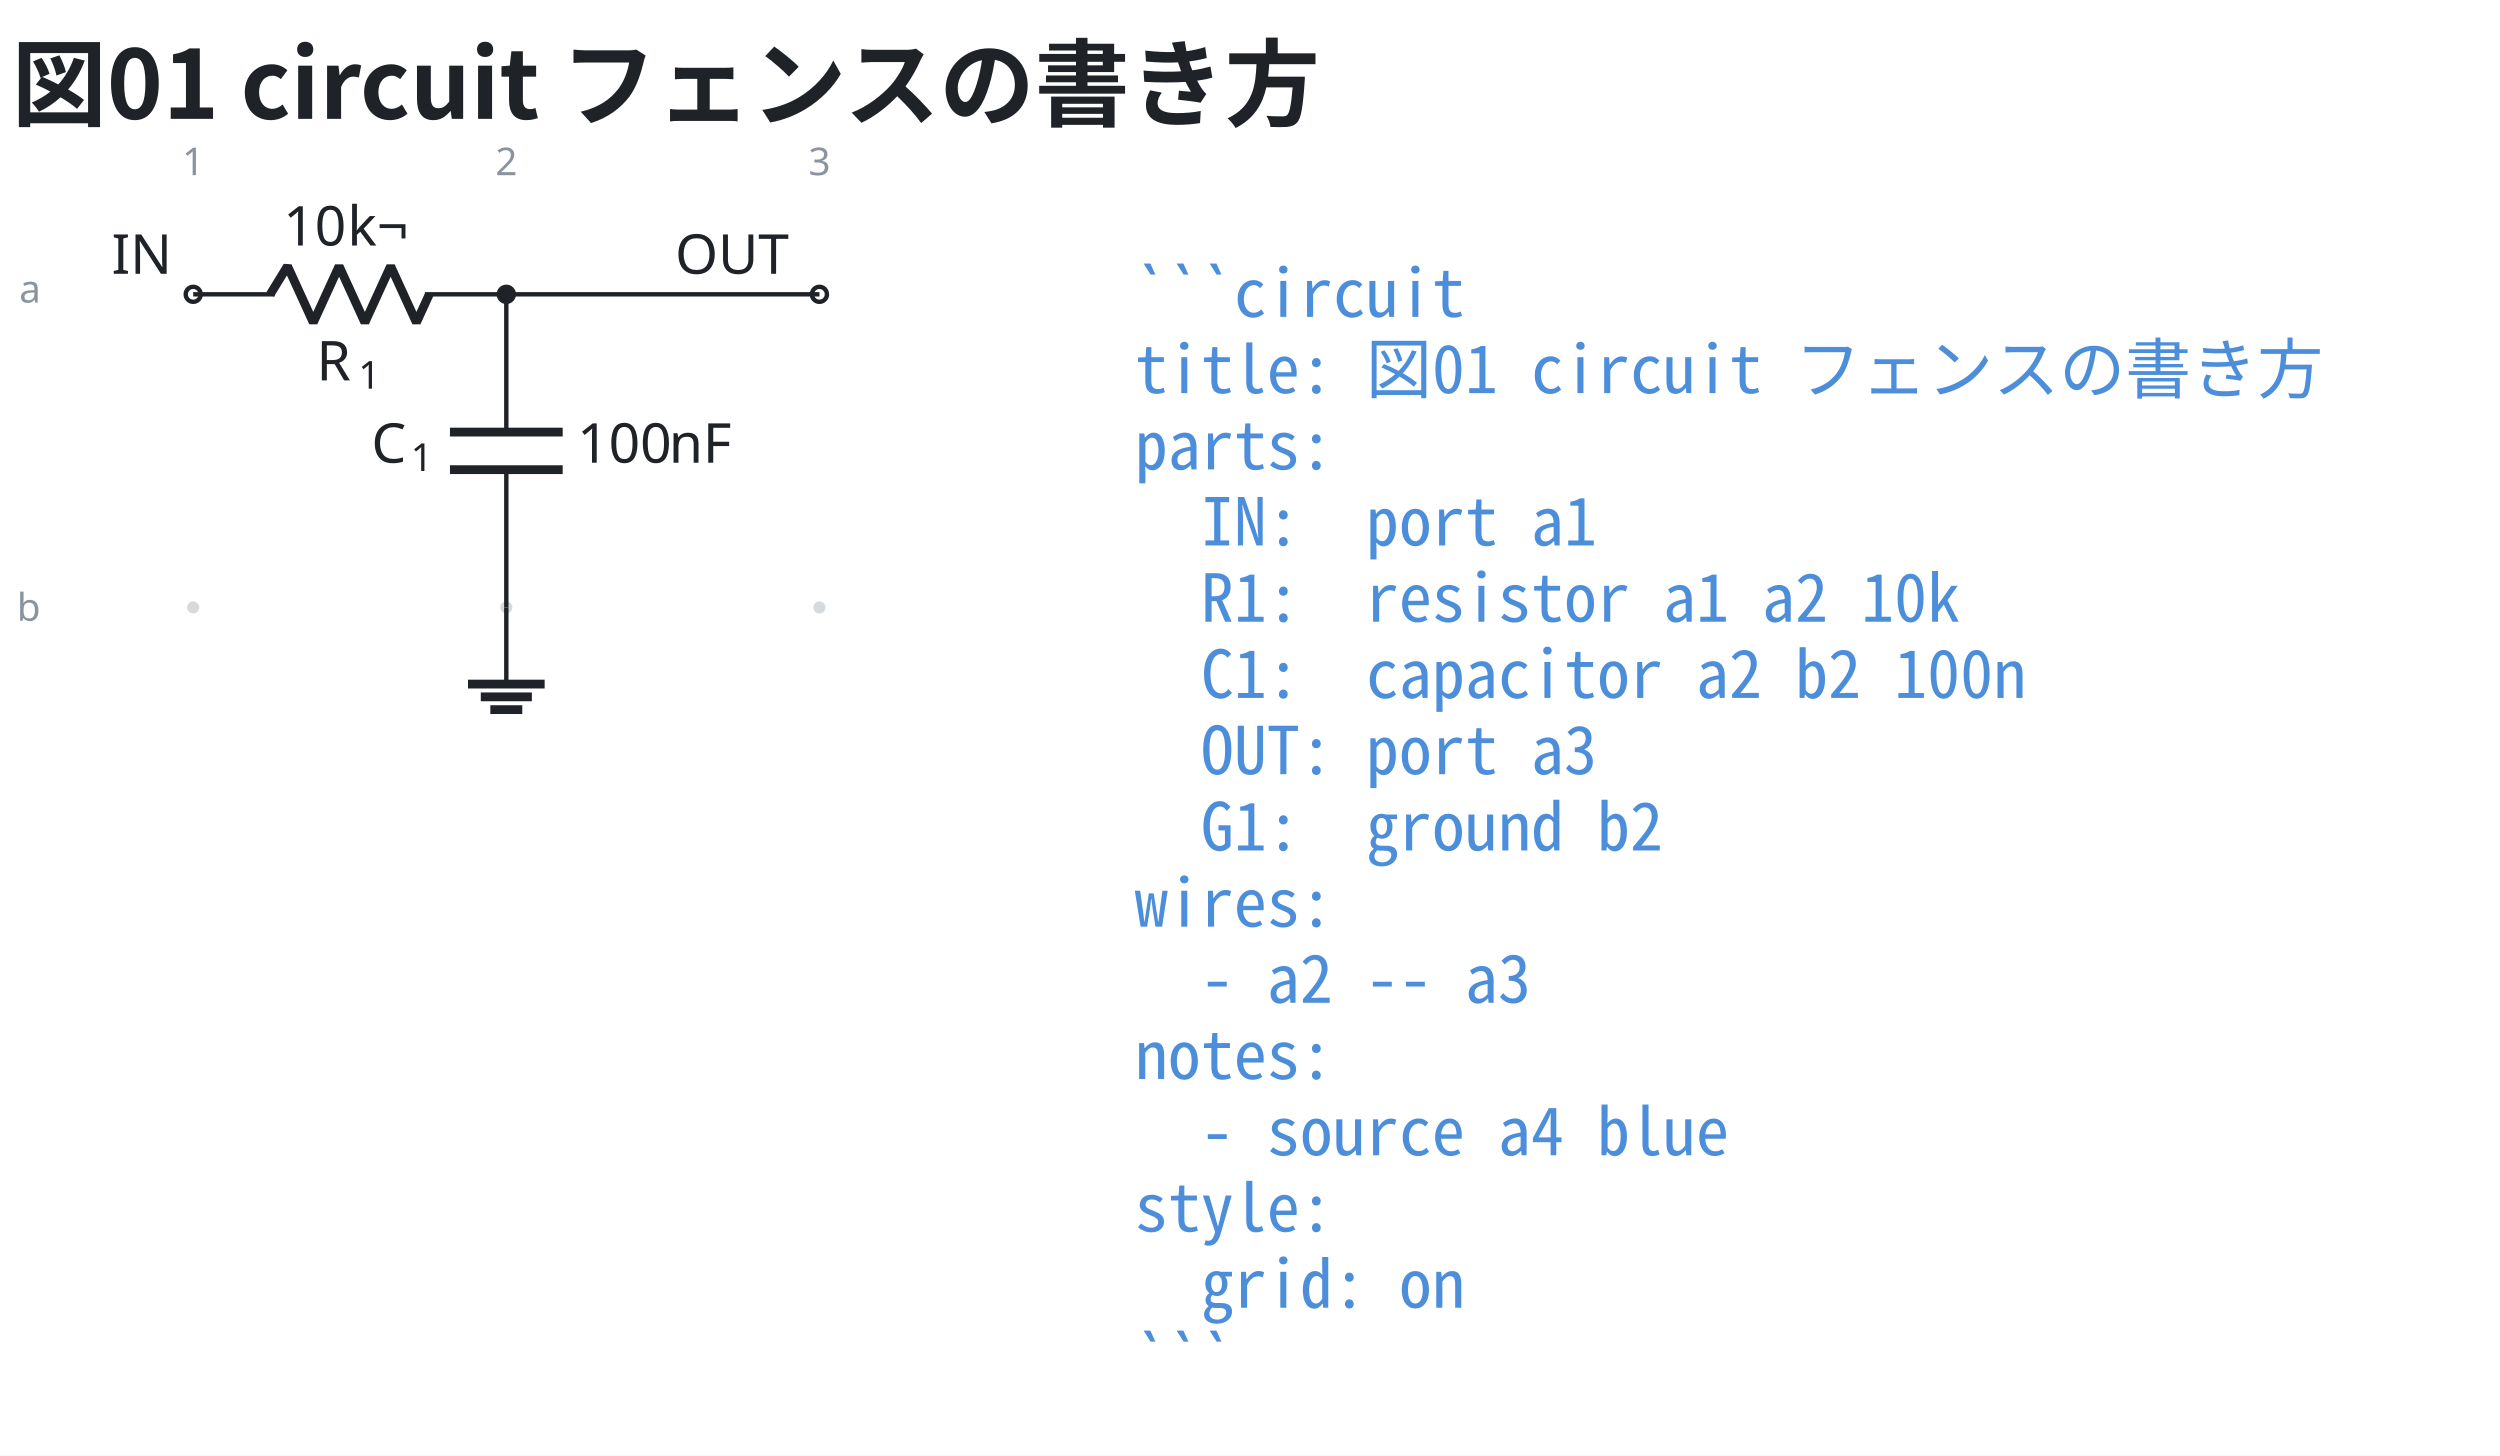
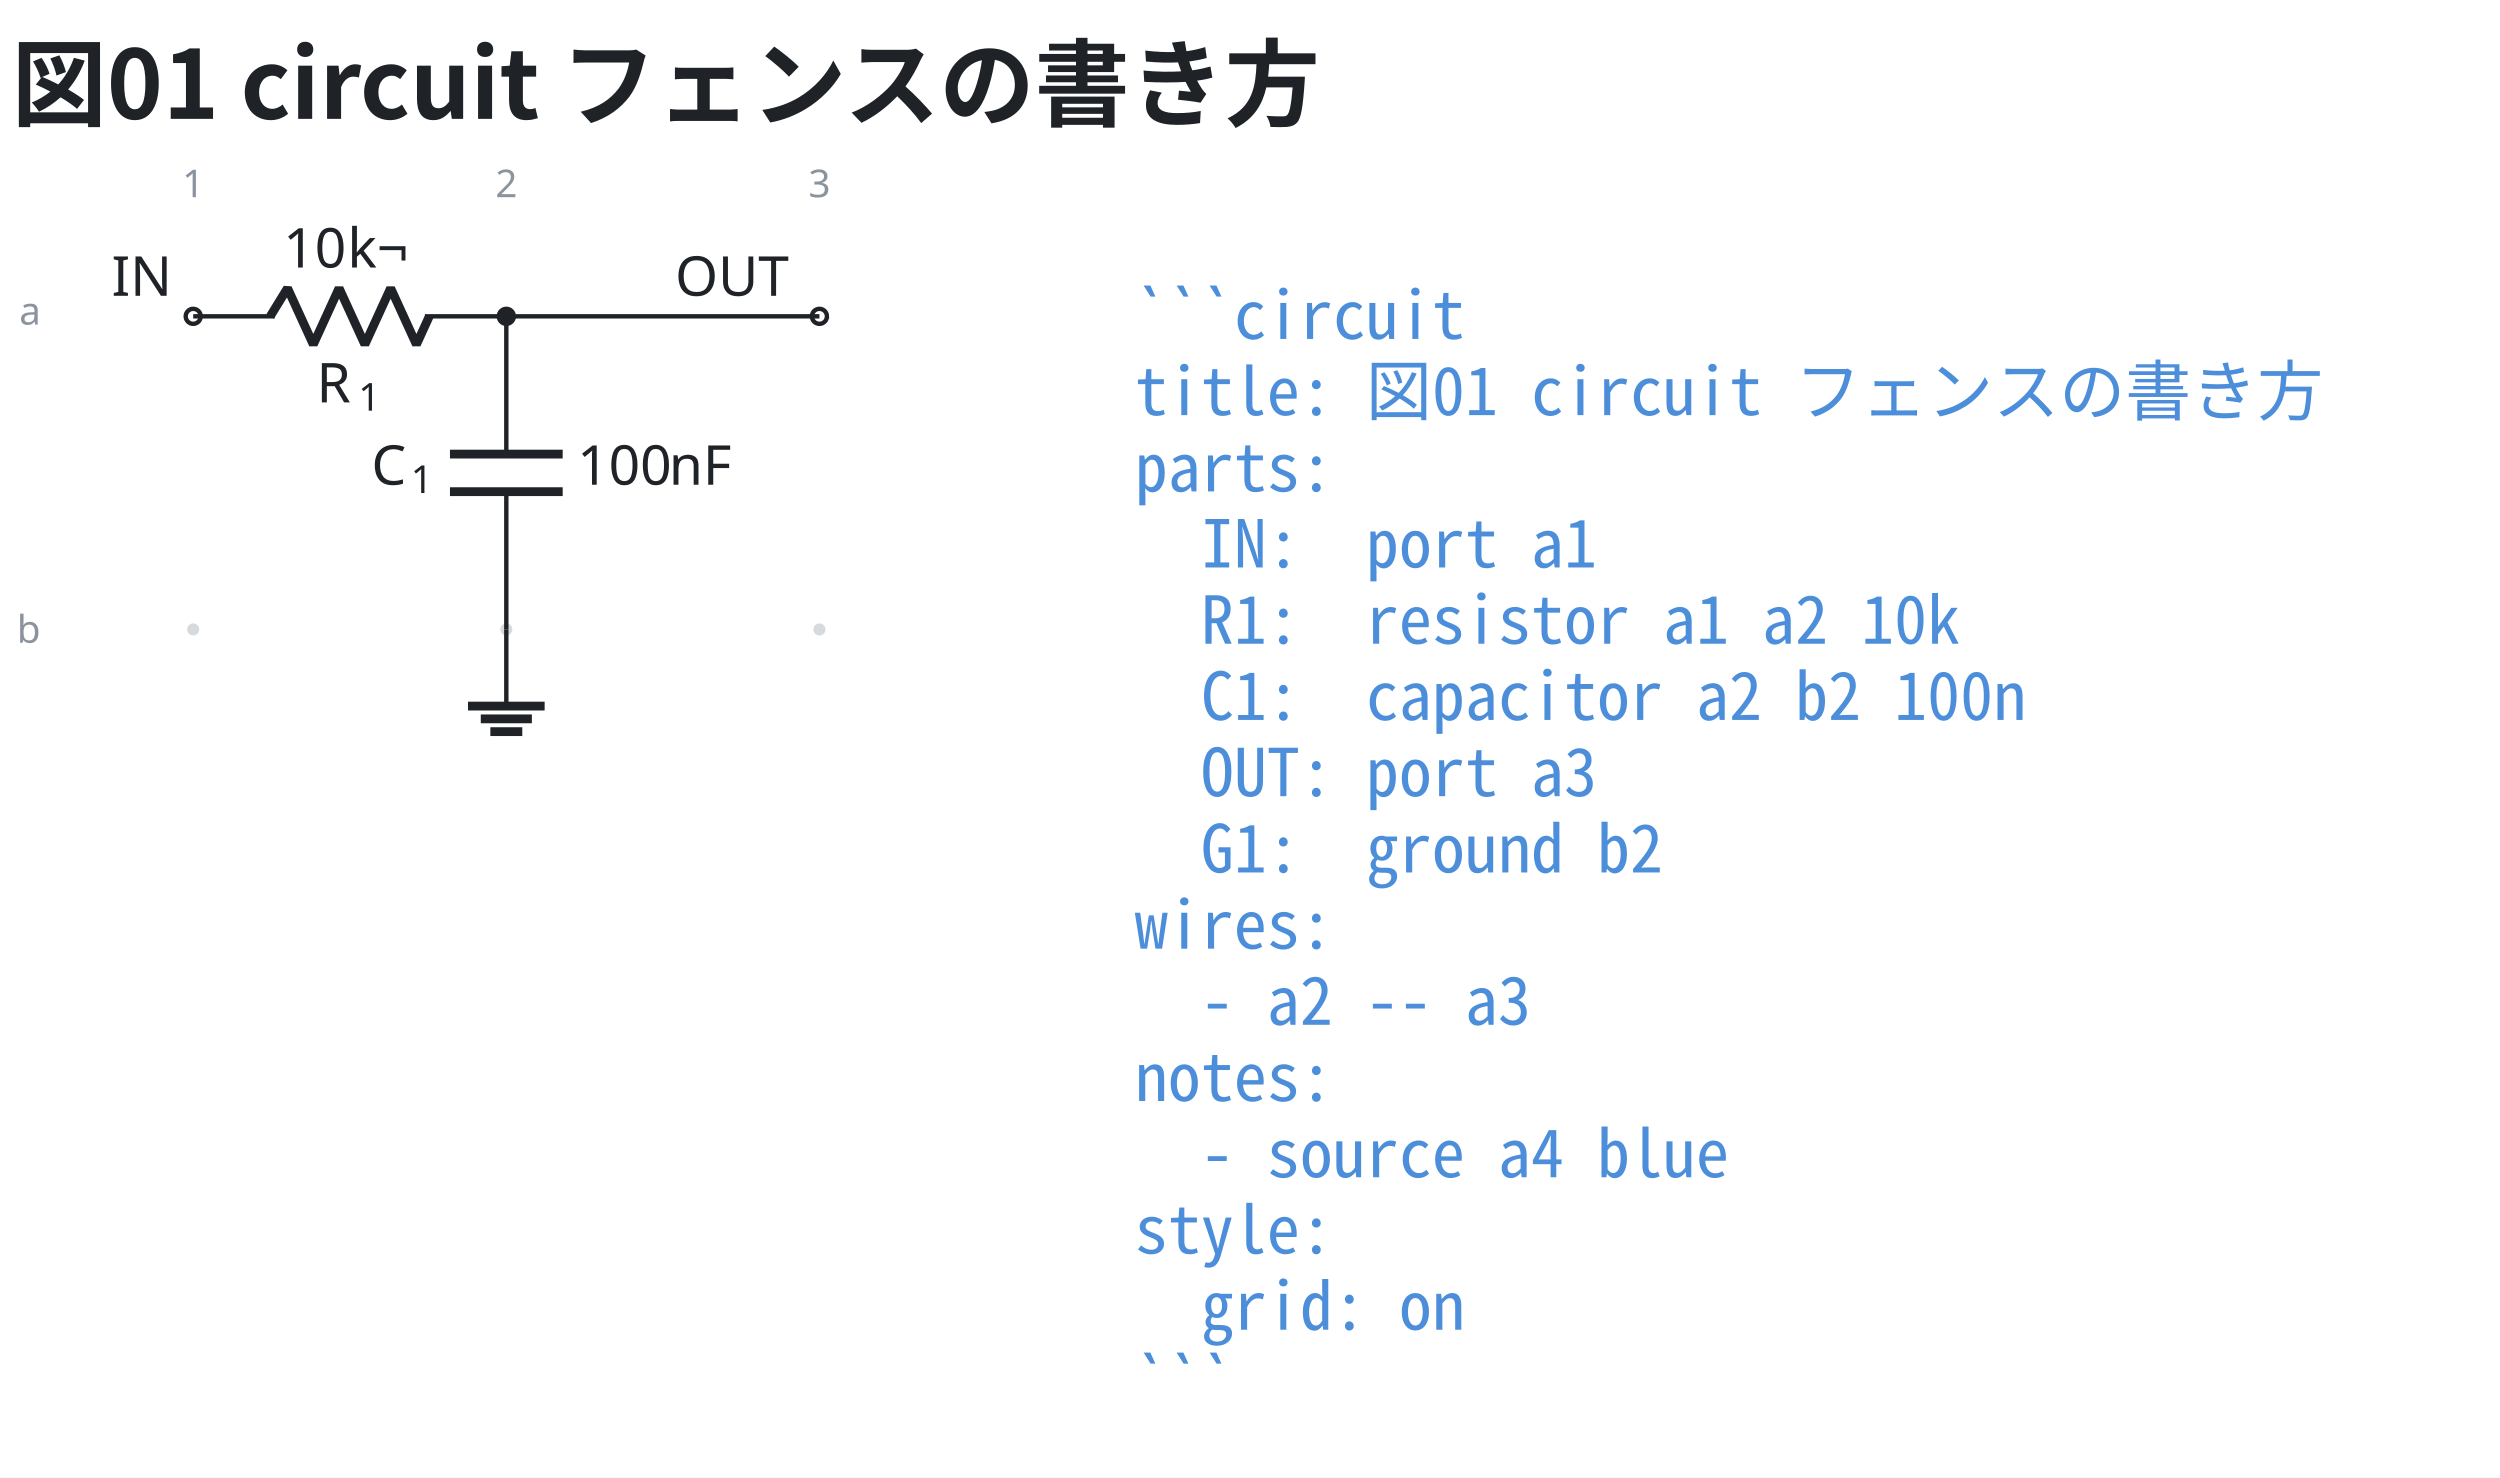
- <svg xmlns="http://www.w3.org/2000/svg" data-figure-paper="#ffffff" data-circuit-fence="0.12.0" fill="#1f2328" width="605.8" height="352.716" viewBox="-72 -72 454.35 264.537">
-   <rect x="-72" y="-72" width="454.35" height="264.537" fill="#ffffff" />
+ <svg xmlns="http://www.w3.org/2000/svg" data-figure-paper="#ffffff" data-circuit-fence="0.12.0" fill="#1f2328" width="605.8" height="358.049" viewBox="-72 -72 454.35 268.537">
+   <rect x="-72" y="-72" width="454.35" height="268.537" fill="#ffffff" />
  <g stroke="#1f2328" stroke-miterlimit="10" stroke-width=".8">
-     <path fill="#8b949e" fill-opacity=".35" stroke="none" stroke-opacity=".35" d="M-35.787-18.511a1.1 1.1 0 1 0-2.2 0 1.1 1.1 0 0 0 2.2 0M-35.787 38.394a1.1 1.1 0 1 0-2.2 0 1.1 1.1 0 0 0 2.2 0M21.118-18.511a1.1 1.1 0 1 0-2.2 0 1.1 1.1 0 0 0 2.2 0M21.118 38.394a1.1 1.1 0 1 0-2.2 0 1.1 1.1 0 0 0 2.2 0M78.024-18.511a1.1 1.1 0 1 0-2.2 0 1.1 1.1 0 0 0 2.2 0M78.024 38.394a1.1 1.1 0 1 0-2.2 0 1.1 1.1 0 0 0 2.2 0m-1.1 0" />
+     <path fill="#8b949e" fill-opacity=".35" stroke="none" stroke-opacity=".35" d="M-35.787-14.511a1.1 1.1 0 1 0-2.2 0 1.1 1.1 0 0 0 2.2 0M-35.787 42.394a1.1 1.1 0 1 0-2.2 0 1.1 1.1 0 0 0 2.2 0M21.118-14.511a1.1 1.1 0 1 0-2.2 0 1.1 1.1 0 0 0 2.2 0M21.118 42.394a1.1 1.1 0 1 0-2.2 0 1.1 1.1 0 0 0 2.2 0M78.024-14.511a1.1 1.1 0 1 0-2.2 0 1.1 1.1 0 0 0 2.2 0M78.024 42.394a1.1 1.1 0 1 0-2.2 0 1.1 1.1 0 0 0 2.2 0m-1.1 0" />
    <g fill="#8b949e" stroke="#8b949e">
-       <text x="-36.887" y="-18.511" fill="#8b949e" stroke="none" font-family="cmr7" font-size="7" transform="translate(-1.993 -21.645)">1</text>
+       <text x="-36.887" y="-14.511" fill="#8b949e" stroke="none" font-family="cmr7" font-size="7" transform="translate(-1.993 -21.645)">1</text>
    </g>
    <g fill="#8b949e" stroke="#8b949e">
-       <text x="-36.887" y="-18.511" fill="#8b949e" stroke="none" font-family="cmr7" font-size="7" transform="translate(54.912 -21.645)">2</text>
+       <text x="-36.887" y="-14.511" fill="#8b949e" stroke="none" font-family="cmr7" font-size="7" transform="translate(54.912 -21.645)">2</text>
    </g>
    <g fill="#8b949e" stroke="#8b949e">
-       <text x="-36.887" y="-18.511" fill="#8b949e" stroke="none" font-family="cmr7" font-size="7" transform="translate(111.818 -21.645)">3</text>
+       <text x="-36.887" y="-14.511" fill="#8b949e" stroke="none" font-family="cmr7" font-size="7" transform="translate(111.818 -21.645)">3</text>
    </g>
    <g fill="#8b949e" stroke="#8b949e">
-       <text x="-36.887" y="-18.511" fill="#8b949e" stroke="none" font-family="cmr7" font-size="7" transform="translate(-31.62 1.507)">a</text>
+       <text x="-36.887" y="-14.511" fill="#8b949e" stroke="none" font-family="cmr7" font-size="7" transform="translate(-31.62 1.507)">a</text>
    </g>
    <g fill="#8b949e" stroke="#8b949e">
-       <text x="-36.887" y="-18.511" fill="#8b949e" stroke="none" font-family="cmr7" font-size="7" transform="translate(-32.05 59.336)">b</text>
+       <text x="-36.887" y="-14.511" fill="#8b949e" stroke="none" font-family="cmr7" font-size="7" transform="translate(-32.05 59.336)">b</text>
    </g>
    <g fill="#ffffff">
-       <path d="M-35.522-18.511a1.365 1.365 0 1 0-2.73 0 1.365 1.365 0 0 0 2.73 0Zm-1.365 0" />
+       <path d="M-35.522-14.511a1.365 1.365 0 1 0-2.73 0 1.365 1.365 0 0 0 2.73 0Zm-1.365 0" />
    </g>
-     <text x="-36.887" y="-18.511" stroke="none" font-family="cmr10" font-size="10" transform="translate(-14.844 -3.733)">IN</text>
-     <path fill="none" d="M-36.887-18.511h.4m-.4 0h14.795m27.315 0h14.795m-.4 0h.4" />
+     <text x="-36.887" y="-14.511" stroke="none" font-family="cmr10" font-size="10" transform="translate(-14.844 -3.733)">IN</text>
+     <path fill="none" d="M-36.887-14.511h.4m-.4 0h14.795m27.315 0h14.795m-.4 0h.4" />
    <g stroke-linejoin="bevel" stroke-width="1.6">
-       <path fill="none" d="m-22.892-18.511 3.143-5.122 4.686 10.243 4.686-10.243 4.685 10.243 4.686-10.243L3.68-13.39l2.343-5.121" />
+       <path fill="none" d="m-22.892-14.511 3.143-5.122 4.686 10.243 4.686-10.243L-5.692-9.39l4.686-10.243L3.68-9.39l2.343-5.121" />
    </g>
    <g stroke="none">
-       <text x="-36.887" y="-18.511" font-family="cmmi10" font-size="10" transform="translate(22.413 15.648)">R</text>
-       <text x="-29.294" y="-17.011" font-family="cmr7" font-size="7" transform="translate(22.413 15.648)">1</text>
+       <text x="-36.887" y="-14.511" font-family="cmmi10" font-size="10" transform="translate(22.413 15.648)">R</text>
+       <text x="-29.294" y="-13.011" font-family="cmr7" font-size="7" transform="translate(22.413 15.648)">1</text>
    </g>
    <g stroke="none" font-family="cmr10" font-size="10">
-       <text x="-36.887" y="-18.511" transform="translate(16.37 -8.863)">10</text>
-       <text x="-25.221" y="-18.511" transform="translate(16.37 -8.863)">k¬</text>
+       <text x="-36.887" y="-14.511" transform="translate(16.37 -8.863)">10</text>
+       <text x="-25.221" y="-14.511" transform="translate(16.37 -8.863)">k¬</text>
    </g>
-     <path fill="none" d="M20.018-18.511v.4m0-.4V6.527m0 6.829v25.038m0-.4v.4" />
+     <path fill="none" d="M20.018-14.511v.4m0-.4v25.038m0 6.829v25.038m0-.4v.4" />
    <g stroke-width="1.6">
-       <path fill="none" d="M30.261 6.527H9.775m20.486 6.829H9.775" />
+       <path fill="none" d="M30.261 10.527H9.775m20.486 6.829H9.775" />
    </g>
    <g stroke="none">
-       <text x="-36.887" y="-18.511" font-family="cmmi10" font-size="10" transform="translate(32.39 30.606)">C</text>
-       <text x="-29.74" y="-17.011" font-family="cmr7" font-size="7" transform="translate(32.39 30.606)">1</text>
+       <text x="-36.887" y="-14.511" font-family="cmmi10" font-size="10" transform="translate(32.39 30.606)">C</text>
+       <text x="-29.74" y="-13.011" font-family="cmr7" font-size="7" transform="translate(32.39 30.606)">1</text>
    </g>
    <g stroke="none" font-family="cmr10" font-size="10">
-       <text x="-36.887" y="-18.511" transform="translate(69.787 30.606)">100</text>
-       <text x="-20.22" y="-18.511" transform="translate(69.787 30.606)">nF</text>
+       <text x="-36.887" y="-14.511" transform="translate(69.787 30.606)">100</text>
+       <text x="-20.22" y="-14.511" transform="translate(69.787 30.606)">nF</text>
    </g>
    <g fill="#ffffff">
-       <path d="M78.29-18.511a1.365 1.365 0 1 0-2.732 0 1.365 1.365 0 0 0 2.731 0Zm-1.366 0" />
+       <path d="M78.29-14.511a1.365 1.365 0 1 0-2.732 0 1.365 1.365 0 0 0 2.731 0Zm-1.366 0" />
    </g>
-     <text x="-36.887" y="-18.511" stroke="none" font-family="cmr10" font-size="10" transform="translate(87.578 -3.733)">OUT</text>
-     <path fill="none" d="M20.018 38.394v13.93" />
-     <path fill="none" stroke-width="1.6" d="M13.053 52.325h13.93m-11.608 2.321h9.287m-7.546 2.322h5.804" />
-     <path fill="none" d="M20.018-18.511h56.906" />
-     <path d="M21.384-18.511a1.365 1.365 0 1 0-2.731 0 1.365 1.365 0 0 0 2.73 0Zm-1.366 0" />
+     <text x="-36.887" y="-14.511" stroke="none" font-family="cmr10" font-size="10" transform="translate(87.578 -3.733)">OUT</text>
+     <path fill="none" d="M20.018 42.394v13.93" />
+     <path fill="none" stroke-width="1.6" d="M13.053 56.325h13.93m-11.608 2.321h9.287m-7.546 2.322h5.804" />
+     <path fill="none" d="M20.018-14.511h56.906" />
+     <path d="M21.384-14.511a1.365 1.365 0 1 0-2.731 0 1.365 1.365 0 0 0 2.73 0Zm-1.366 0" />
    <g>
-       <text x="-36.887" y="-18.511" fill="#4c8eda" stroke="none" font-family="'Noto Sans Mono CJK JP',ui-monospace,'SFMono-Regular',Consolas,'Liberation Mono',monospace" font-size="12" transform="translate(171.116 4.1)" xml:space="preserve">```circuit</text>
+       <text x="-36.887" y="-14.511" fill="#4c8eda" stroke="none" font-family="'Noto Sans Mono CJK JP',ui-monospace,'SFMono-Regular',Consolas,'Liberation Mono',monospace" font-size="12" transform="translate(171.116 4.1)" xml:space="preserve">```circuit</text>
    </g>
    <g>
-       <text x="-36.887" y="-18.511" fill="#4c8eda" stroke="none" font-family="'Noto Sans Mono CJK JP',ui-monospace,'SFMono-Regular',Consolas,'Liberation Mono',monospace" font-size="12" transform="translate(171.116 17.956)" xml:space="preserve">title: 図01 circuit フェンスの書き方</text>
+       <text x="-36.887" y="-14.511" fill="#4c8eda" stroke="none" font-family="'Noto Sans Mono CJK JP',ui-monospace,'SFMono-Regular',Consolas,'Liberation Mono',monospace" font-size="12" transform="translate(171.116 17.956)" xml:space="preserve">title: 図01 circuit フェンスの書き方</text>
    </g>
    <g>
-       <text x="-36.887" y="-18.511" fill="#4c8eda" stroke="none" font-family="'Noto Sans Mono CJK JP',ui-monospace,'SFMono-Regular',Consolas,'Liberation Mono',monospace" font-size="12" transform="translate(171.116 31.813)" xml:space="preserve">parts:</text>
+       <text x="-36.887" y="-14.511" fill="#4c8eda" stroke="none" font-family="'Noto Sans Mono CJK JP',ui-monospace,'SFMono-Regular',Consolas,'Liberation Mono',monospace" font-size="12" transform="translate(171.116 31.813)" xml:space="preserve">parts:</text>
    </g>
    <g>
-       <text x="-36.887" y="-18.511" fill="#4c8eda" stroke="none" font-family="'Noto Sans Mono CJK JP',ui-monospace,'SFMono-Regular',Consolas,'Liberation Mono',monospace" font-size="12" transform="translate(171.116 45.641)" xml:space="preserve">  IN:  port a1</text>
+       <text x="-36.887" y="-14.511" fill="#4c8eda" stroke="none" font-family="'Noto Sans Mono CJK JP',ui-monospace,'SFMono-Regular',Consolas,'Liberation Mono',monospace" font-size="12" transform="translate(171.116 45.641)" xml:space="preserve">  IN:  port a1</text>
    </g>
    <g>
-       <text x="-36.887" y="-18.511" fill="#4c8eda" stroke="none" font-family="'Noto Sans Mono CJK JP',ui-monospace,'SFMono-Regular',Consolas,'Liberation Mono',monospace" font-size="12" transform="translate(171.116 59.498)" xml:space="preserve">  R1:  resistor a1 a2 10k</text>
+       <text x="-36.887" y="-14.511" fill="#4c8eda" stroke="none" font-family="'Noto Sans Mono CJK JP',ui-monospace,'SFMono-Regular',Consolas,'Liberation Mono',monospace" font-size="12" transform="translate(171.116 59.498)" xml:space="preserve">  R1:  resistor a1 a2 10k</text>
    </g>
    <g>
-       <text x="-36.887" y="-18.511" fill="#4c8eda" stroke="none" font-family="'Noto Sans Mono CJK JP',ui-monospace,'SFMono-Regular',Consolas,'Liberation Mono',monospace" font-size="12" transform="translate(171.116 73.354)" xml:space="preserve">  C1:  capacitor a2 b2 100n</text>
+       <text x="-36.887" y="-14.511" fill="#4c8eda" stroke="none" font-family="'Noto Sans Mono CJK JP',ui-monospace,'SFMono-Regular',Consolas,'Liberation Mono',monospace" font-size="12" transform="translate(171.116 73.354)" xml:space="preserve">  C1:  capacitor a2 b2 100n</text>
    </g>
    <g>
-       <text x="-36.887" y="-18.511" fill="#4c8eda" stroke="none" font-family="'Noto Sans Mono CJK JP',ui-monospace,'SFMono-Regular',Consolas,'Liberation Mono',monospace" font-size="12" transform="translate(171.116 87.21)" xml:space="preserve">  OUT: port a3</text>
+       <text x="-36.887" y="-14.511" fill="#4c8eda" stroke="none" font-family="'Noto Sans Mono CJK JP',ui-monospace,'SFMono-Regular',Consolas,'Liberation Mono',monospace" font-size="12" transform="translate(171.116 87.21)" xml:space="preserve">  OUT: port a3</text>
    </g>
    <g>
-       <text x="-36.887" y="-18.511" fill="#4c8eda" stroke="none" font-family="'Noto Sans Mono CJK JP',ui-monospace,'SFMono-Regular',Consolas,'Liberation Mono',monospace" font-size="12" transform="translate(171.116 101.067)" xml:space="preserve">  G1:  ground b2</text>
+       <text x="-36.887" y="-14.511" fill="#4c8eda" stroke="none" font-family="'Noto Sans Mono CJK JP',ui-monospace,'SFMono-Regular',Consolas,'Liberation Mono',monospace" font-size="12" transform="translate(171.116 101.067)" xml:space="preserve">  G1:  ground b2</text>
    </g>
    <g>
-       <text x="-36.887" y="-18.511" fill="#4c8eda" stroke="none" font-family="'Noto Sans Mono CJK JP',ui-monospace,'SFMono-Regular',Consolas,'Liberation Mono',monospace" font-size="12" transform="translate(171.116 114.924)" xml:space="preserve">wires:</text>
+       <text x="-36.887" y="-14.511" fill="#4c8eda" stroke="none" font-family="'Noto Sans Mono CJK JP',ui-monospace,'SFMono-Regular',Consolas,'Liberation Mono',monospace" font-size="12" transform="translate(171.116 114.924)" xml:space="preserve">wires:</text>
    </g>
    <g>
-       <text x="-36.887" y="-18.511" fill="#4c8eda" stroke="none" font-family="'Noto Sans Mono CJK JP',ui-monospace,'SFMono-Regular',Consolas,'Liberation Mono',monospace" font-size="12" transform="translate(171.116 128.751)" xml:space="preserve">  - a2 -- a3</text>
+       <text x="-36.887" y="-14.511" fill="#4c8eda" stroke="none" font-family="'Noto Sans Mono CJK JP',ui-monospace,'SFMono-Regular',Consolas,'Liberation Mono',monospace" font-size="12" transform="translate(171.116 128.751)" xml:space="preserve">  - a2 -- a3</text>
    </g>
    <g>
-       <text x="-36.887" y="-18.511" fill="#4c8eda" stroke="none" font-family="'Noto Sans Mono CJK JP',ui-monospace,'SFMono-Regular',Consolas,'Liberation Mono',monospace" font-size="12" transform="translate(171.116 142.608)" xml:space="preserve">notes:</text>
+       <text x="-36.887" y="-14.511" fill="#4c8eda" stroke="none" font-family="'Noto Sans Mono CJK JP',ui-monospace,'SFMono-Regular',Consolas,'Liberation Mono',monospace" font-size="12" transform="translate(171.116 142.608)" xml:space="preserve">notes:</text>
    </g>
    <g>
-       <text x="-36.887" y="-18.511" fill="#4c8eda" stroke="none" font-family="'Noto Sans Mono CJK JP',ui-monospace,'SFMono-Regular',Consolas,'Liberation Mono',monospace" font-size="12" transform="translate(171.116 156.464)" xml:space="preserve">  - source a4 blue</text>
+       <text x="-36.887" y="-14.511" fill="#4c8eda" stroke="none" font-family="'Noto Sans Mono CJK JP',ui-monospace,'SFMono-Regular',Consolas,'Liberation Mono',monospace" font-size="12" transform="translate(171.116 156.464)" xml:space="preserve">  - source a4 blue</text>
    </g>
    <g>
-       <text x="-36.887" y="-18.511" fill="#4c8eda" stroke="none" font-family="'Noto Sans Mono CJK JP',ui-monospace,'SFMono-Regular',Consolas,'Liberation Mono',monospace" font-size="12" transform="translate(171.116 170.32)" xml:space="preserve">style:</text>
+       <text x="-36.887" y="-14.511" fill="#4c8eda" stroke="none" font-family="'Noto Sans Mono CJK JP',ui-monospace,'SFMono-Regular',Consolas,'Liberation Mono',monospace" font-size="12" transform="translate(171.116 170.32)" xml:space="preserve">style:</text>
    </g>
    <g>
-       <text x="-36.887" y="-18.511" fill="#4c8eda" stroke="none" font-family="'Noto Sans Mono CJK JP',ui-monospace,'SFMono-Regular',Consolas,'Liberation Mono',monospace" font-size="12" transform="translate(171.116 184.177)" xml:space="preserve">  grid: on</text>
+       <text x="-36.887" y="-14.511" fill="#4c8eda" stroke="none" font-family="'Noto Sans Mono CJK JP',ui-monospace,'SFMono-Regular',Consolas,'Liberation Mono',monospace" font-size="12" transform="translate(171.116 184.177)" xml:space="preserve">  grid: on</text>
    </g>
    <g>
-       <text x="-36.887" y="-18.511" fill="#4c8eda" stroke="none" font-family="'Noto Sans Mono CJK JP',ui-monospace,'SFMono-Regular',Consolas,'Liberation Mono',monospace" font-size="12" transform="translate(171.116 198.034)" xml:space="preserve">```</text>
+       <text x="-36.887" y="-14.511" fill="#4c8eda" stroke="none" font-family="'Noto Sans Mono CJK JP',ui-monospace,'SFMono-Regular',Consolas,'Liberation Mono',monospace" font-size="12" transform="translate(171.116 198.034)" xml:space="preserve">```</text>
    </g>
    <g>
-       <text x="-36.887" y="-18.511" fill="#1f2328" stroke="none" font-family="'Noto Sans CJK JP','Noto Sans JP','Hiragino Sans','Yu Gothic',sans-serif" font-size="17.28" transform="translate(-32.983 -31.889)" font-weight="bold">図01 circuit フェンスの書き方</text>
+       <text x="-36.887" y="-14.511" fill="#1f2328" stroke="none" font-family="'Noto Sans CJK JP','Noto Sans JP','Hiragino Sans','Yu Gothic',sans-serif" font-size="17.28" transform="translate(-32.983 -35.889)" font-weight="bold">図01 circuit フェンスの書き方</text>
    </g>
  </g>
</svg>
